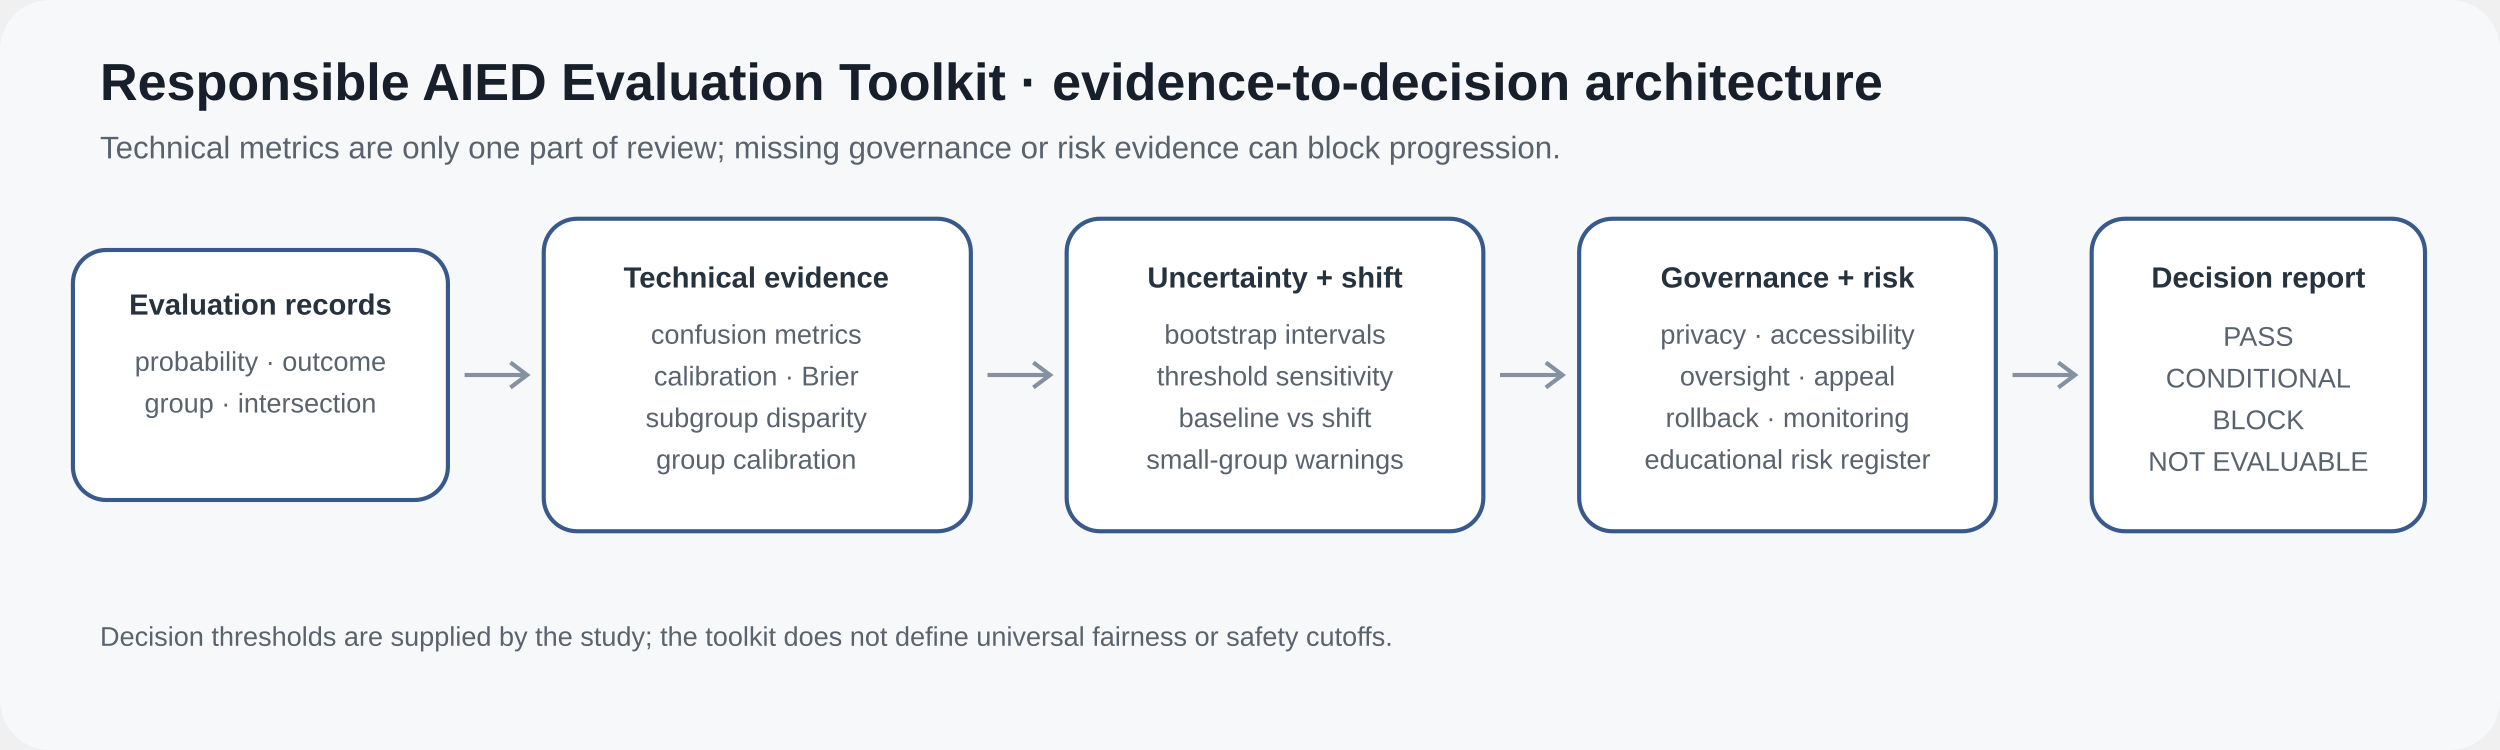
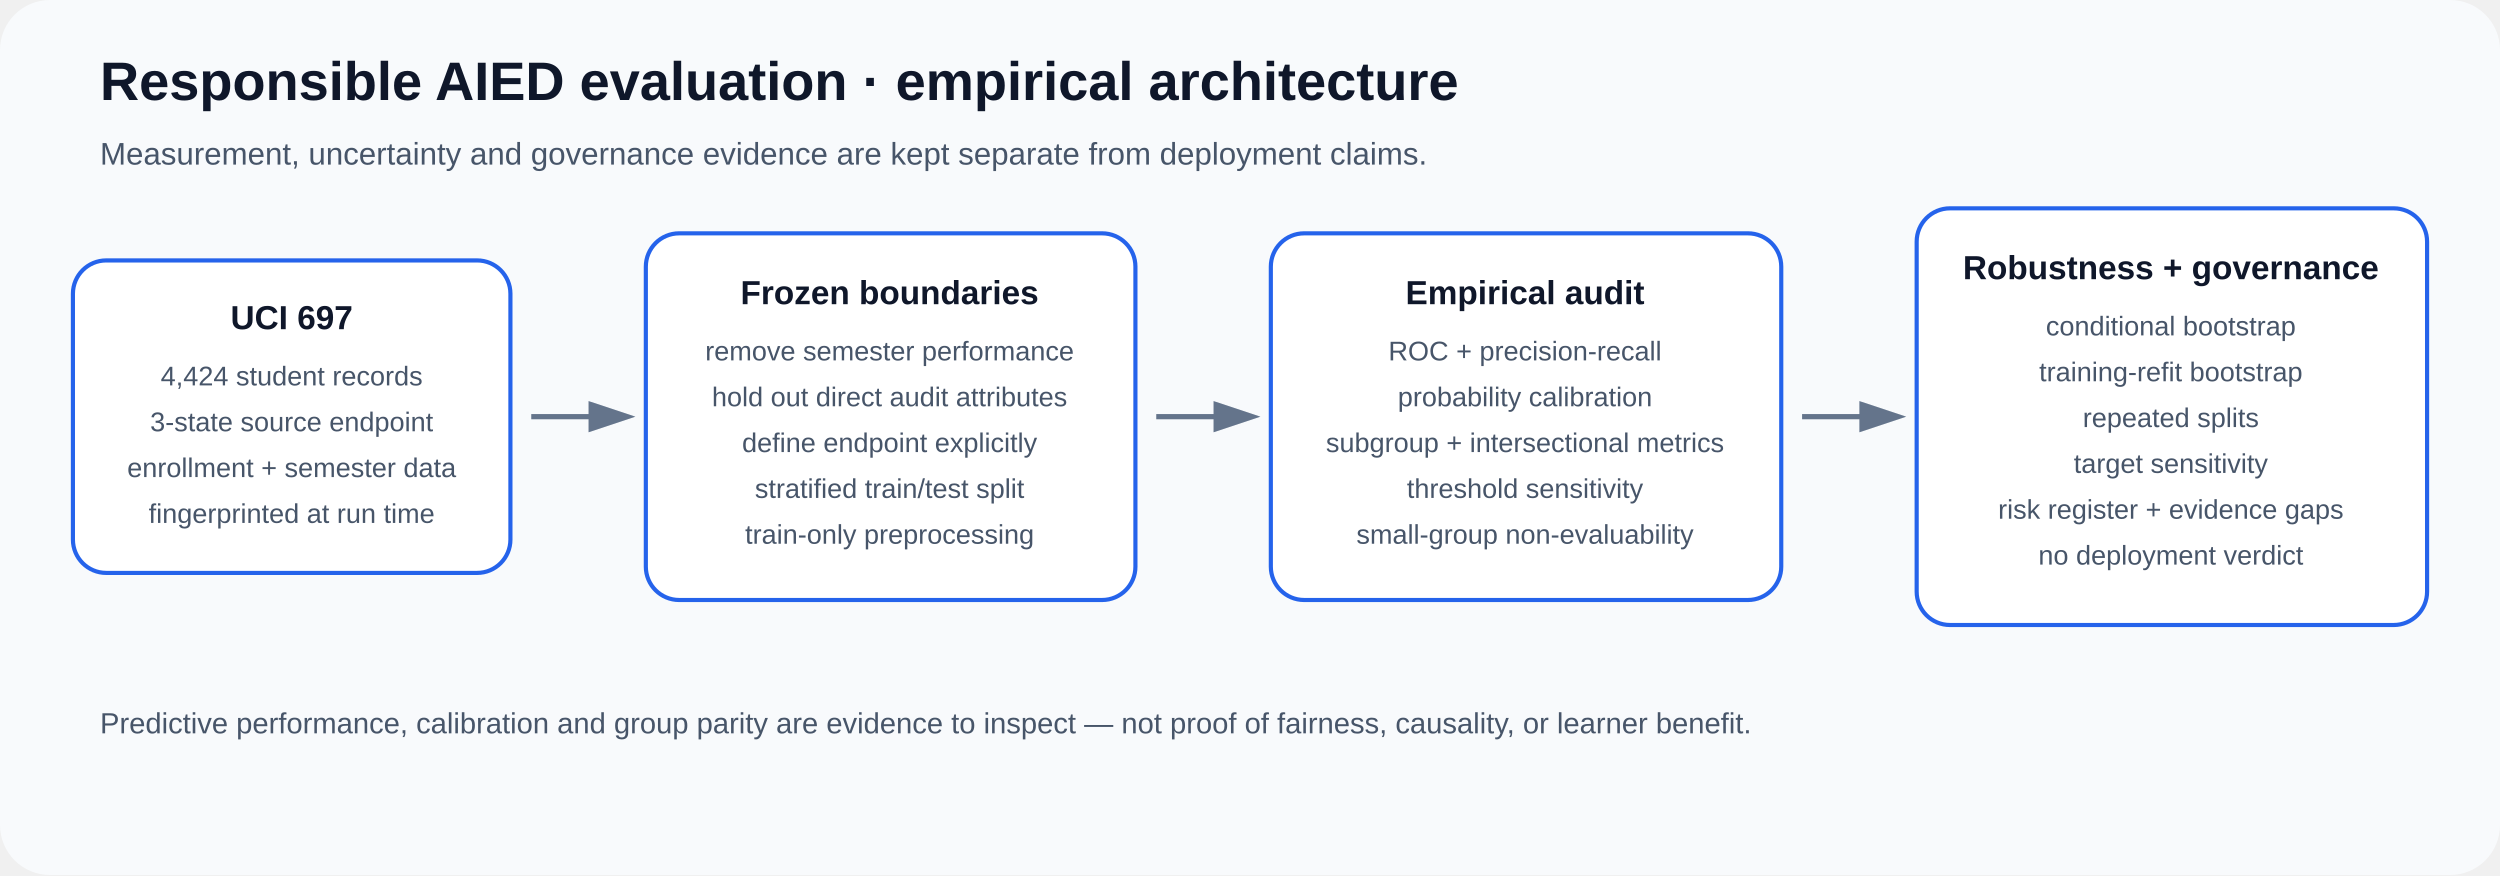
- <svg xmlns="http://www.w3.org/2000/svg" width="1200" height="360" viewBox="0 0 1200 360" role="img" aria-labelledby="title desc">
-   <rect width="1200" height="360" rx="24" fill="#f7f8fa" />
-   <text x="48" y="48" font-family="Arial,Helvetica,sans-serif" font-size="25" font-weight="700" fill="#17202a">Responsible AIED Evaluation Toolkit · evidence-to-decision architecture</text>
-   <text x="48" y="76" font-family="Arial,Helvetica,sans-serif" font-size="15" fill="#59636e">Technical metrics are only one part of review; missing governance or risk evidence can block progression.</text>
-   <rect x="35" y="120" width="180" height="120" rx="16" fill="#fff" stroke="#38598b" stroke-width="2" />
-   <text x="125" y="151" text-anchor="middle" font-family="Arial" font-size="14" font-weight="700" fill="#26323d">Evaluation records</text>
-   <text x="125" y="178" text-anchor="middle" font-family="Arial" font-size="13" fill="#59636e">probability · outcome</text>
-   <text x="125" y="198" text-anchor="middle" font-family="Arial" font-size="13" fill="#59636e">group · intersection</text>
-   <line x1="223" y1="180" x2="253" y2="180" stroke="#8391a1" stroke-width="2" />
-   <path d="M245 174 L253 180 L245 186" fill="none" stroke="#8391a1" stroke-width="2" />
-   <rect x="261" y="105" width="205" height="150" rx="16" fill="#fff" stroke="#38598b" stroke-width="2" />
-   <text x="363" y="138" text-anchor="middle" font-family="Arial" font-size="14" font-weight="700" fill="#26323d">Technical evidence</text>
-   <text x="363" y="165" text-anchor="middle" font-family="Arial" font-size="13" fill="#59636e">confusion metrics</text>
-   <text x="363" y="185" text-anchor="middle" font-family="Arial" font-size="13" fill="#59636e">calibration · Brier</text>
-   <text x="363" y="205" text-anchor="middle" font-family="Arial" font-size="13" fill="#59636e">subgroup disparity</text>
-   <text x="363" y="225" text-anchor="middle" font-family="Arial" font-size="13" fill="#59636e">group calibration</text>
-   <line x1="474" y1="180" x2="504" y2="180" stroke="#8391a1" stroke-width="2" />
-   <path d="M496 174 L504 180 L496 186" fill="none" stroke="#8391a1" stroke-width="2" />
-   <rect x="512" y="105" width="200" height="150" rx="16" fill="#fff" stroke="#38598b" stroke-width="2" />
-   <text x="612" y="138" text-anchor="middle" font-family="Arial" font-size="14" font-weight="700" fill="#26323d">Uncertainty + shift</text>
-   <text x="612" y="165" text-anchor="middle" font-family="Arial" font-size="13" fill="#59636e">bootstrap intervals</text>
-   <text x="612" y="185" text-anchor="middle" font-family="Arial" font-size="13" fill="#59636e">threshold sensitivity</text>
-   <text x="612" y="205" text-anchor="middle" font-family="Arial" font-size="13" fill="#59636e">baseline vs shift</text>
-   <text x="612" y="225" text-anchor="middle" font-family="Arial" font-size="13" fill="#59636e">small-group warnings</text>
-   <line x1="720" y1="180" x2="750" y2="180" stroke="#8391a1" stroke-width="2" />
-   <path d="M742 174 L750 180 L742 186" fill="none" stroke="#8391a1" stroke-width="2" />
-   <rect x="758" y="105" width="200" height="150" rx="16" fill="#fff" stroke="#38598b" stroke-width="2" />
-   <text x="858" y="138" text-anchor="middle" font-family="Arial" font-size="14" font-weight="700" fill="#26323d">Governance + risk</text>
-   <text x="858" y="165" text-anchor="middle" font-family="Arial" font-size="13" fill="#59636e">privacy · accessibility</text>
-   <text x="858" y="185" text-anchor="middle" font-family="Arial" font-size="13" fill="#59636e">oversight · appeal</text>
-   <text x="858" y="205" text-anchor="middle" font-family="Arial" font-size="13" fill="#59636e">rollback · monitoring</text>
-   <text x="858" y="225" text-anchor="middle" font-family="Arial" font-size="13" fill="#59636e">educational risk register</text>
-   <line x1="966" y1="180" x2="996" y2="180" stroke="#8391a1" stroke-width="2" />
-   <path d="M988 174 L996 180 L988 186" fill="none" stroke="#8391a1" stroke-width="2" />
-   <rect x="1004" y="105" width="160" height="150" rx="16" fill="#fff" stroke="#38598b" stroke-width="2" />
-   <text x="1084" y="138" text-anchor="middle" font-family="Arial" font-size="14" font-weight="700" fill="#26323d">Decision report</text>
-   <text x="1084" y="166" text-anchor="middle" font-family="Arial" font-size="13" fill="#59636e">PASS</text>
-   <text x="1084" y="186" text-anchor="middle" font-family="Arial" font-size="13" fill="#59636e">CONDITIONAL</text>
-   <text x="1084" y="206" text-anchor="middle" font-family="Arial" font-size="13" fill="#59636e">BLOCK</text>
-   <text x="1084" y="226" text-anchor="middle" font-family="Arial" font-size="13" fill="#59636e">NOT EVALUABLE</text>
-   <text x="48" y="310" font-family="Arial" font-size="13" fill="#59636e">Decision thresholds are supplied by the study; the toolkit does not define universal fairness or safety cutoffs.</text>
+ <svg xmlns="http://www.w3.org/2000/svg" width="1200" height="420" viewBox="0 0 1200 420" role="img" aria-labelledby="title desc">
+   <defs>
+     <marker id="arrow" markerWidth="10" markerHeight="10" refX="7" refY="3" orient="auto">
+       <path d="M0,0 L0,6 L9,3 z" fill="#64748b" />
+     </marker>
+   </defs>
+   <rect width="1200" height="420" rx="24" fill="#f8fafc" />
+   <text x="48" y="48" font-family="Arial" font-size="26" font-weight="700" fill="#0f172a">Responsible AIED evaluation · empirical architecture</text>
+   <text x="48" y="79" font-family="Arial" font-size="15" fill="#475569">Measurement, uncertainty and governance evidence are kept separate from deployment claims.</text>
+   <rect x="35" y="125" width="210" height="150" rx="16" fill="#ffffff" stroke="#2563eb" stroke-width="2" />
+   <text x="140" y="158" text-anchor="middle" font-family="Arial" font-size="16" font-weight="700" fill="#0f172a">UCI 697</text>
+   <text x="140" y="185" text-anchor="middle" font-family="Arial" font-size="13" fill="#475569">4,424 student records</text>
+   <text x="140" y="207" text-anchor="middle" font-family="Arial" font-size="13" fill="#475569">3-state source endpoint</text>
+   <text x="140" y="229" text-anchor="middle" font-family="Arial" font-size="13" fill="#475569">enrollment + semester data</text>
+   <text x="140" y="251" text-anchor="middle" font-family="Arial" font-size="13" fill="#475569">fingerprinted at run time</text>
+   <line x1="255" y1="200" x2="300" y2="200" stroke="#64748b" stroke-width="2.5" marker-end="url(#arrow)" />
+   <rect x="310" y="112" width="235" height="176" rx="16" fill="#ffffff" stroke="#2563eb" stroke-width="2" />
+   <text x="427" y="146" text-anchor="middle" font-family="Arial" font-size="16" font-weight="700" fill="#0f172a">Frozen boundaries</text>
+   <text x="427" y="173" text-anchor="middle" font-family="Arial" font-size="13" fill="#475569">remove semester performance</text>
+   <text x="427" y="195" text-anchor="middle" font-family="Arial" font-size="13" fill="#475569">hold out direct audit attributes</text>
+   <text x="427" y="217" text-anchor="middle" font-family="Arial" font-size="13" fill="#475569">define endpoint explicitly</text>
+   <text x="427" y="239" text-anchor="middle" font-family="Arial" font-size="13" fill="#475569">stratified train/test split</text>
+   <text x="427" y="261" text-anchor="middle" font-family="Arial" font-size="13" fill="#475569">train-only preprocessing</text>
+   <line x1="555" y1="200" x2="600" y2="200" stroke="#64748b" stroke-width="2.5" marker-end="url(#arrow)" />
+   <rect x="610" y="112" width="245" height="176" rx="16" fill="#ffffff" stroke="#2563eb" stroke-width="2" />
+   <text x="732" y="146" text-anchor="middle" font-family="Arial" font-size="16" font-weight="700" fill="#0f172a">Empirical audit</text>
+   <text x="732" y="173" text-anchor="middle" font-family="Arial" font-size="13" fill="#475569">ROC + precision-recall</text>
+   <text x="732" y="195" text-anchor="middle" font-family="Arial" font-size="13" fill="#475569">probability calibration</text>
+   <text x="732" y="217" text-anchor="middle" font-family="Arial" font-size="13" fill="#475569">subgroup + intersectional metrics</text>
+   <text x="732" y="239" text-anchor="middle" font-family="Arial" font-size="13" fill="#475569">threshold sensitivity</text>
+   <text x="732" y="261" text-anchor="middle" font-family="Arial" font-size="13" fill="#475569">small-group non-evaluability</text>
+   <line x1="865" y1="200" x2="910" y2="200" stroke="#64748b" stroke-width="2.5" marker-end="url(#arrow)" />
+   <rect x="920" y="100" width="245" height="200" rx="16" fill="#ffffff" stroke="#2563eb" stroke-width="2" />
+   <text x="1042" y="134" text-anchor="middle" font-family="Arial" font-size="16" font-weight="700" fill="#0f172a">Robustness + governance</text>
+   <text x="1042" y="161" text-anchor="middle" font-family="Arial" font-size="13" fill="#475569">conditional bootstrap</text>
+   <text x="1042" y="183" text-anchor="middle" font-family="Arial" font-size="13" fill="#475569">training-refit bootstrap</text>
+   <text x="1042" y="205" text-anchor="middle" font-family="Arial" font-size="13" fill="#475569">repeated splits</text>
+   <text x="1042" y="227" text-anchor="middle" font-family="Arial" font-size="13" fill="#475569">target sensitivity</text>
+   <text x="1042" y="249" text-anchor="middle" font-family="Arial" font-size="13" fill="#475569">risk register + evidence gaps</text>
+   <text x="1042" y="271" text-anchor="middle" font-family="Arial" font-size="13" fill="#475569">no deployment verdict</text>
+   <text x="48" y="352" font-family="Arial" font-size="14" fill="#475569">Predictive performance, calibration and group parity are evidence to inspect — not proof of fairness, causality, or learner benefit.</text>
</svg>
